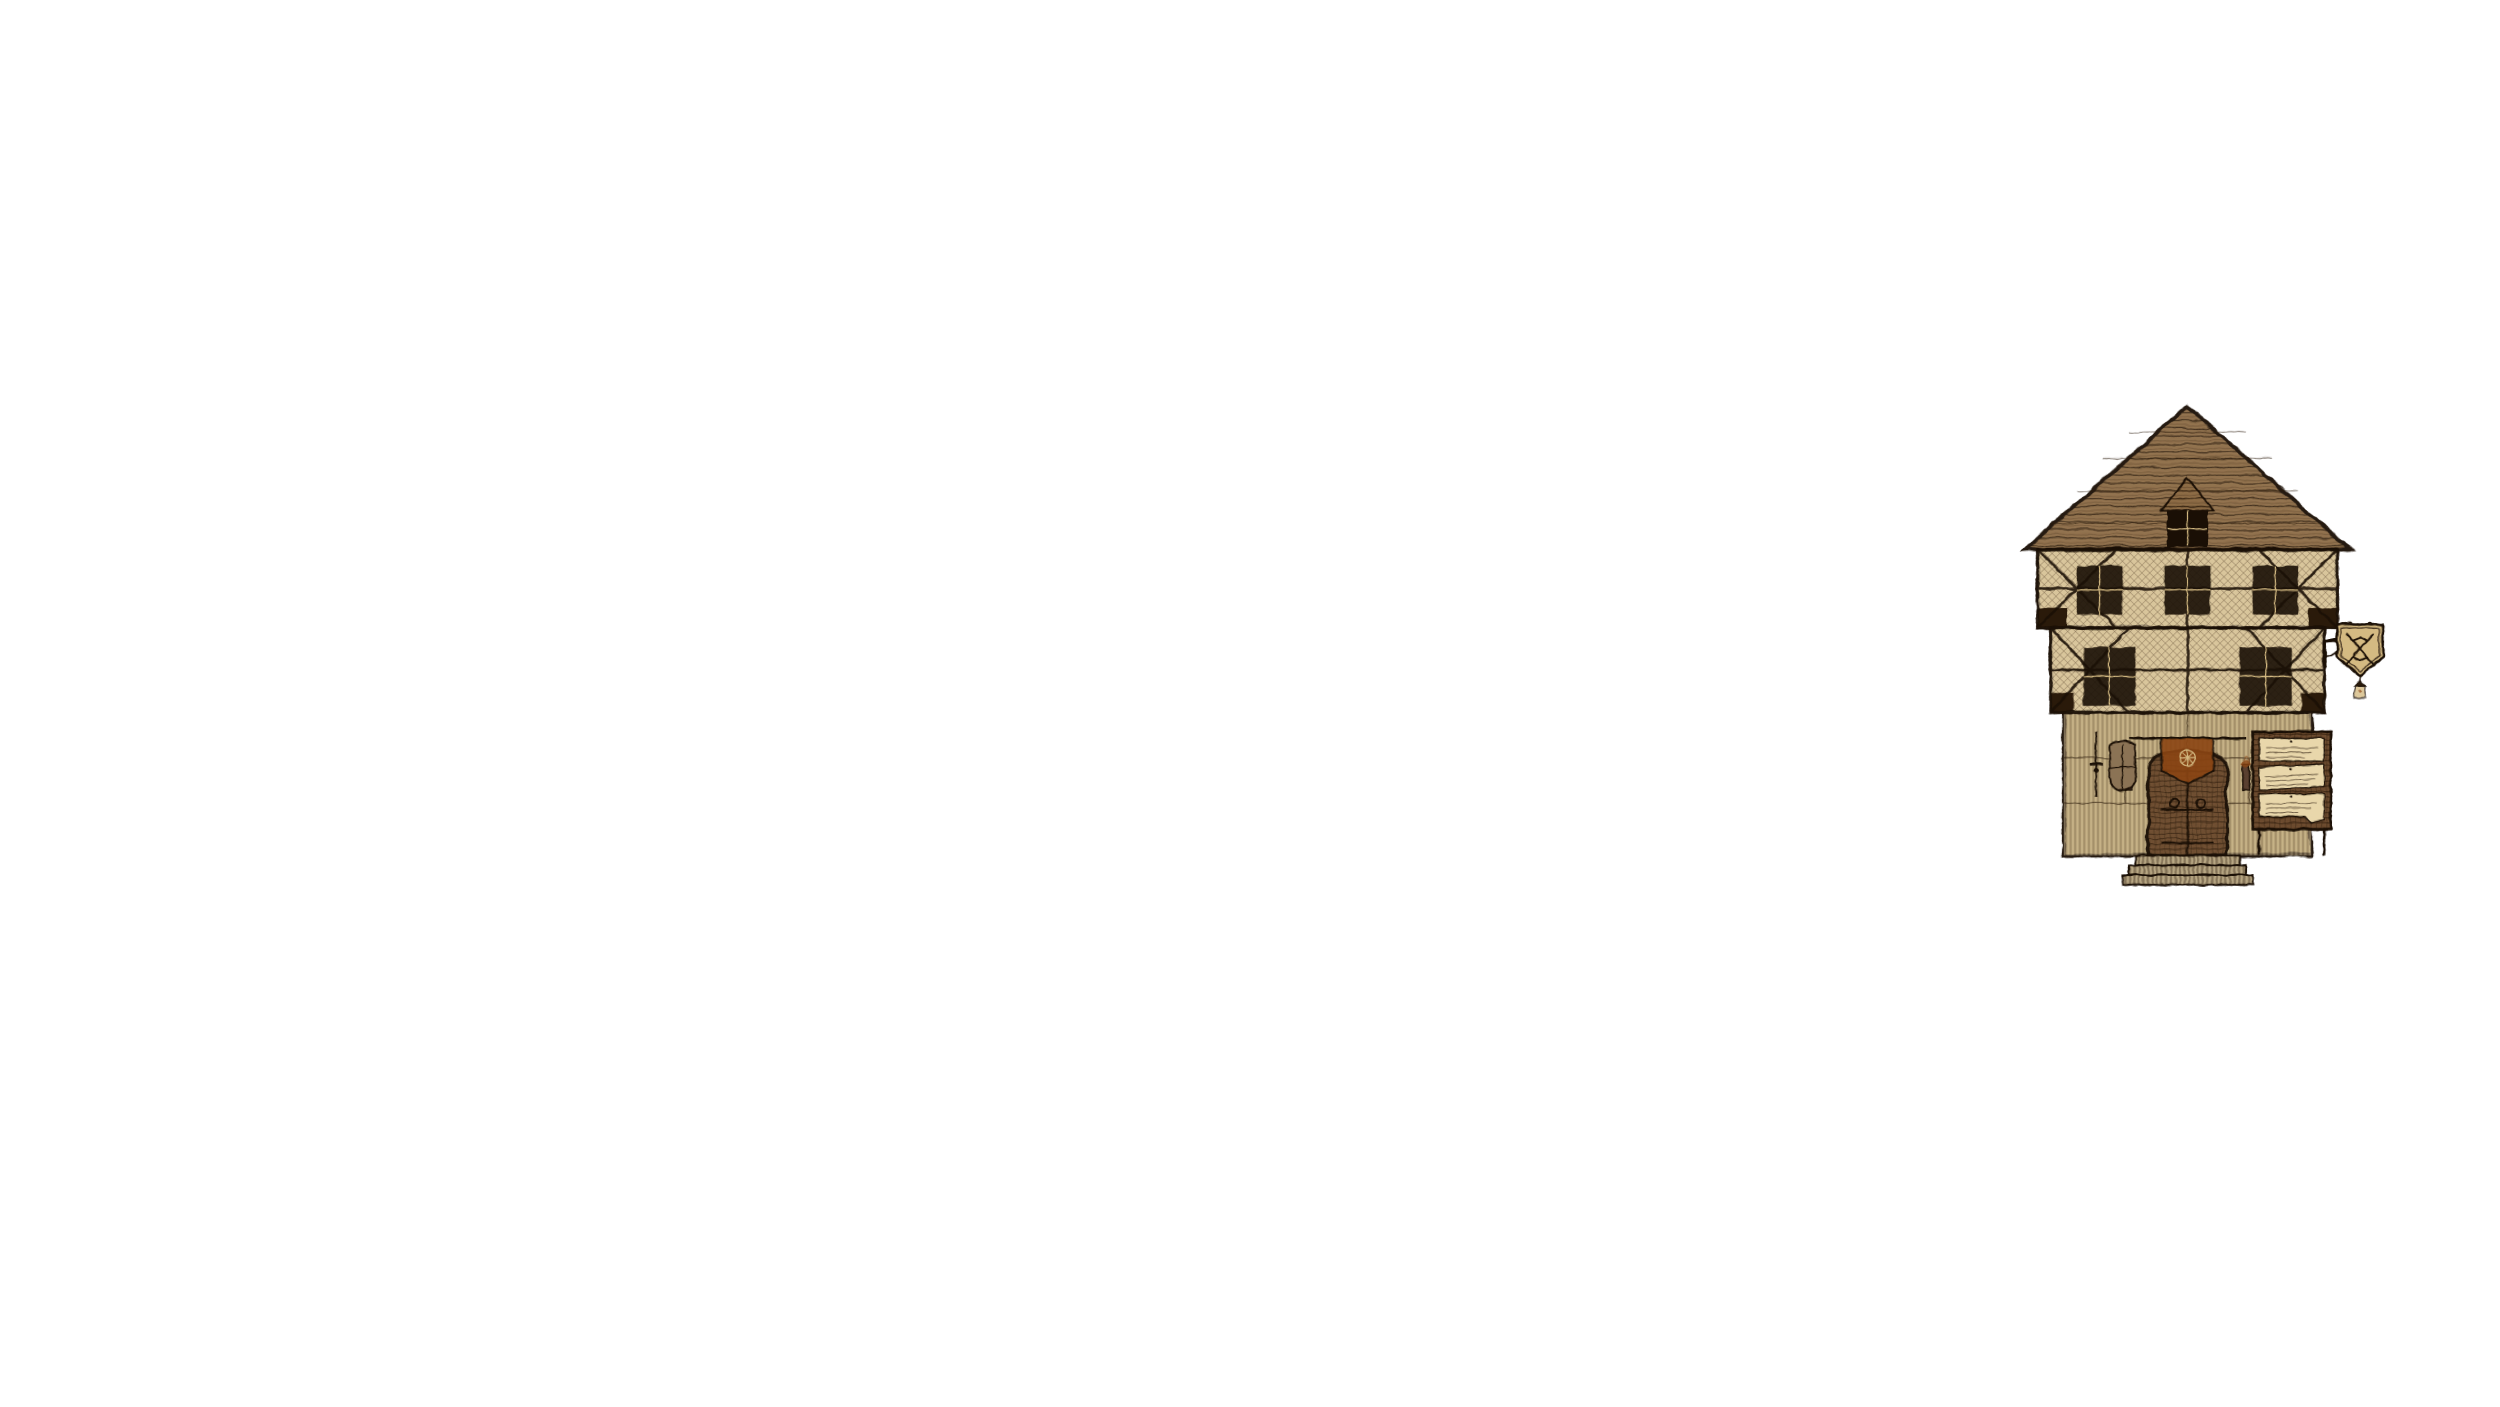
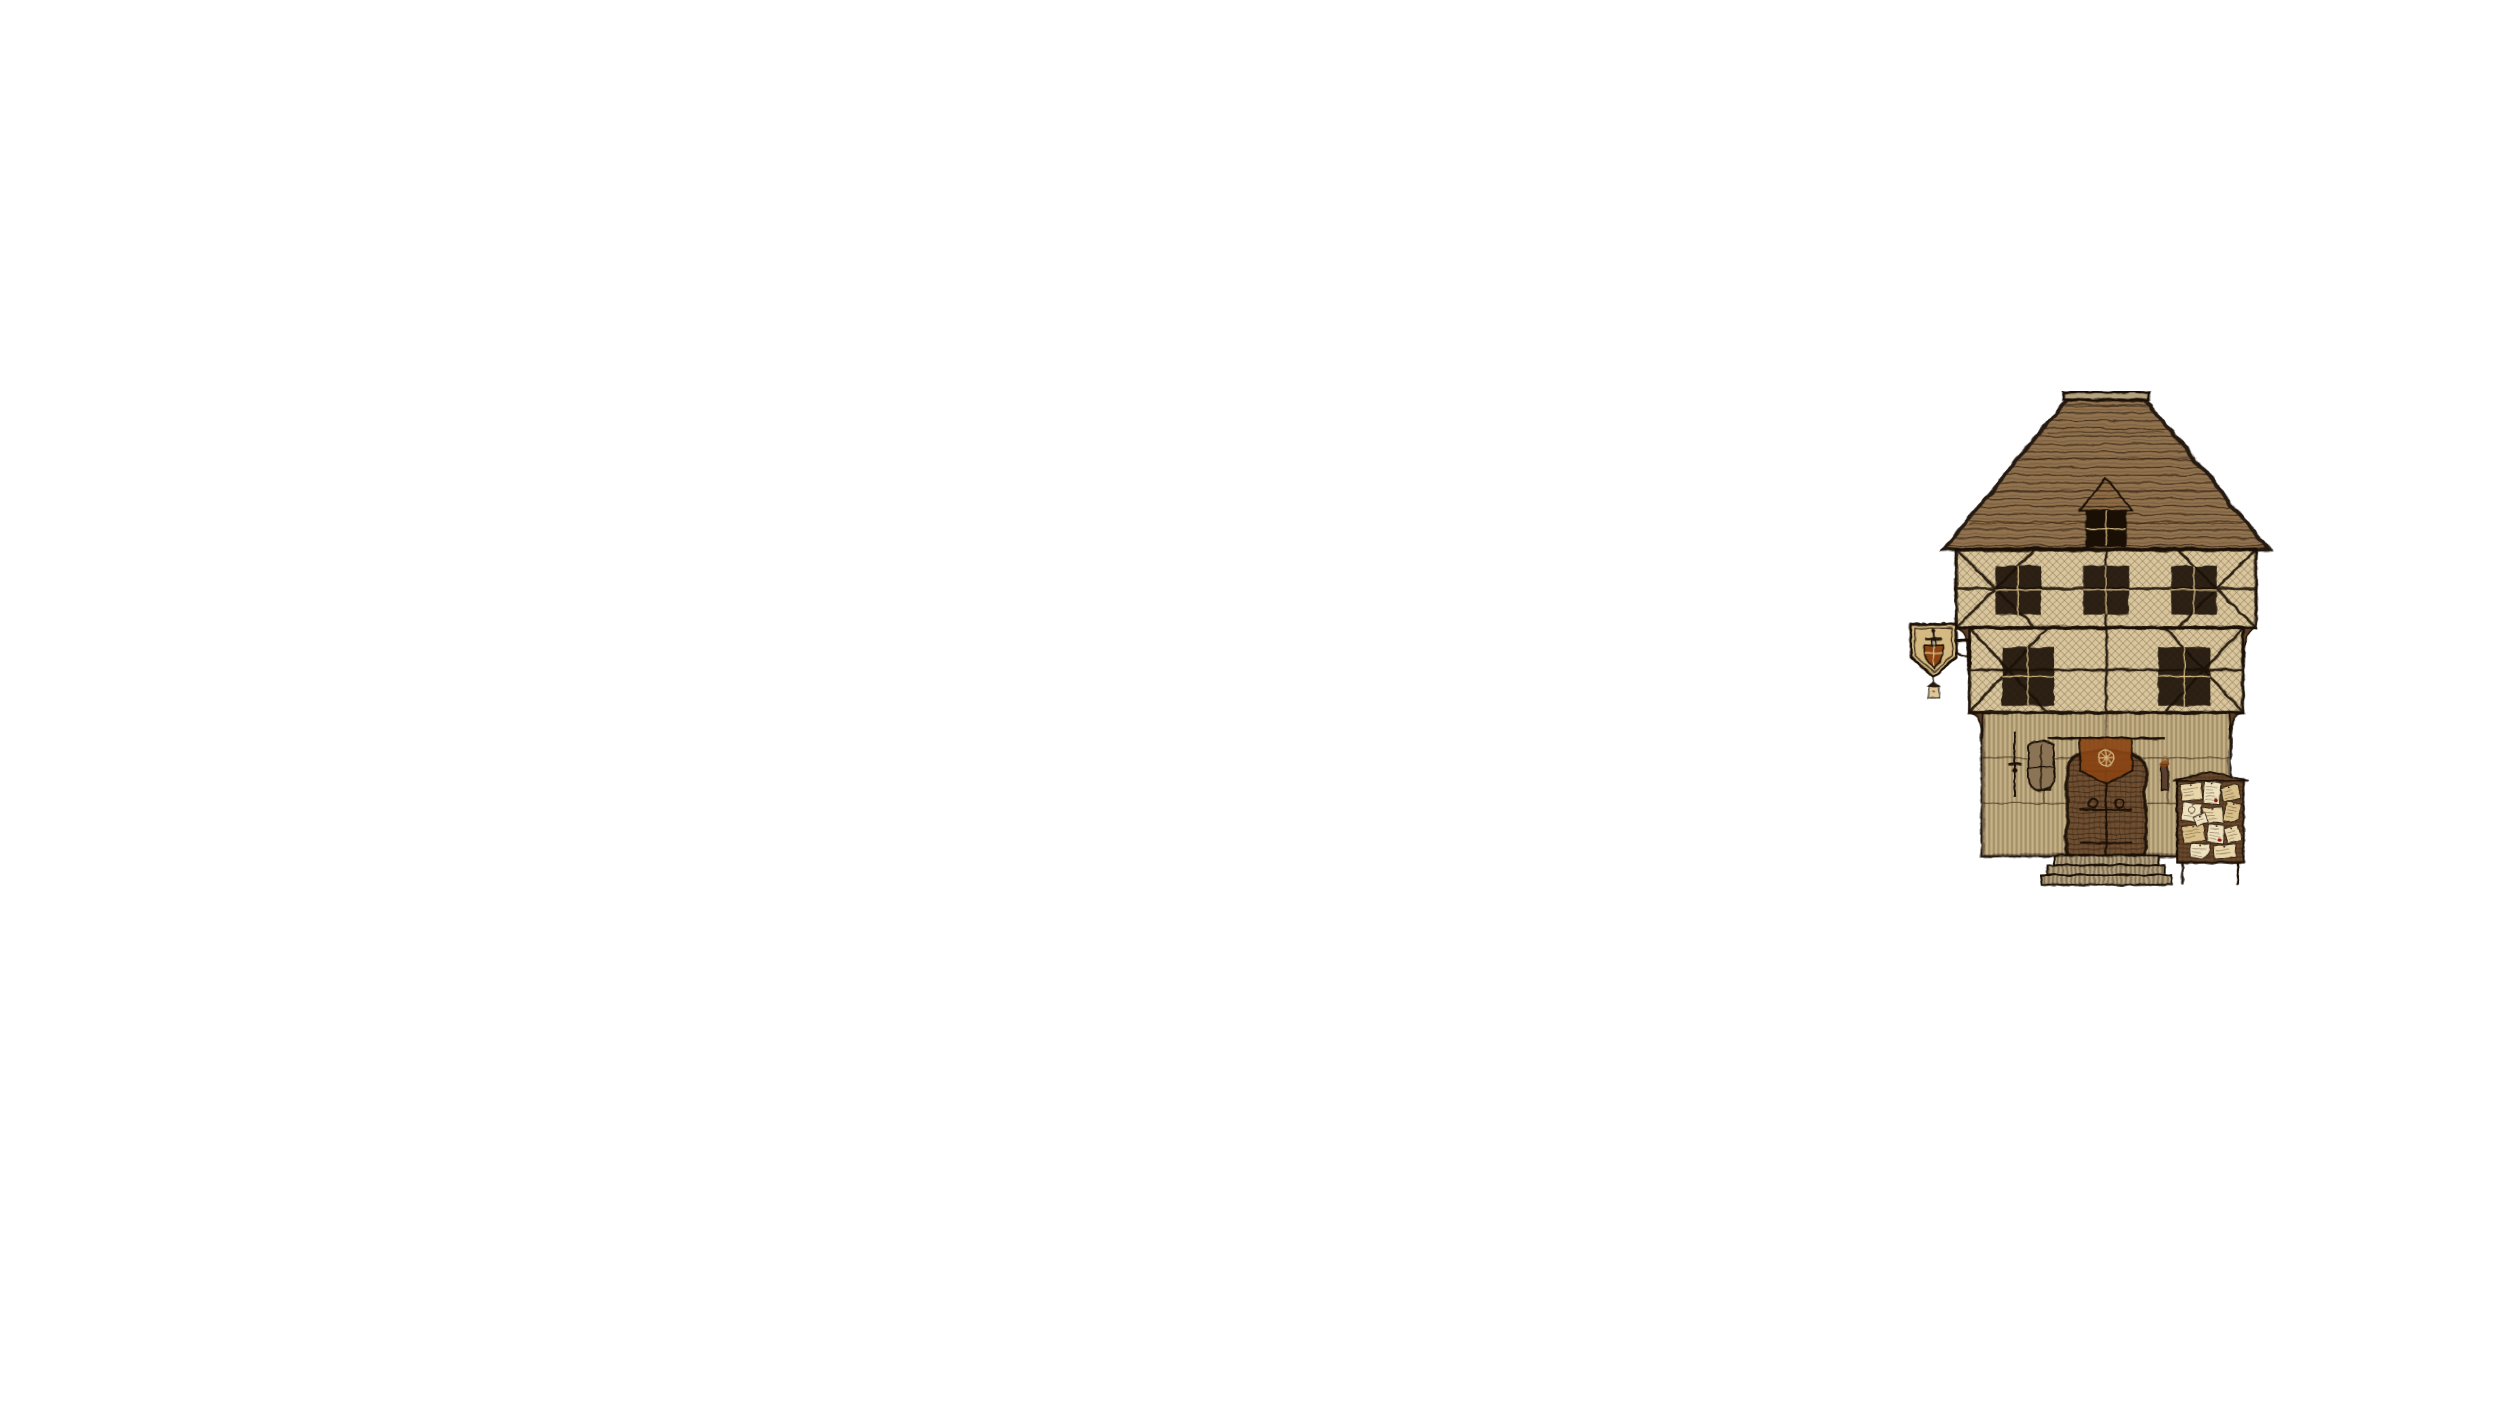
<svg xmlns="http://www.w3.org/2000/svg" viewBox="0 0 3840 2160" width="3840" height="2160">
  <defs>
    <pattern id="hatchStone" patternUnits="userSpaceOnUse" width="7" height="7">
      <rect x="0" y="0" width="7" height="7" fill="#b5a481" />
      <line x1="3.5" y1="0" x2="3.5" y2="7" stroke="#3a2a1a" stroke-width="1.6" opacity="0.8" />
    </pattern>
    <pattern id="hatchTimber" patternUnits="userSpaceOnUse" width="12" height="12">
      <rect x="0" y="0" width="12" height="12" fill="#d9c9a3" />
      <line x1="0" y1="0" x2="12" y2="12" stroke="#3a2a1a" stroke-width="1" opacity="0.5" />
      <line x1="12" y1="0" x2="0" y2="12" stroke="#3a2a1a" stroke-width="1" opacity="0.5" />
    </pattern>
    <pattern id="hatchRoof" patternUnits="userSpaceOnUse" width="10" height="12">
      <rect x="0" y="0" width="10" height="12" fill="#8c6b45" />
      <line x1="0" y1="6" x2="10" y2="6" stroke="#2a1a0a" stroke-width="2" opacity="0.8" />
      <line x1="0" y1="0" x2="10" y2="0" stroke="#2a1a0a" stroke-width="1.2" opacity="0.6" />
    </pattern>
    <pattern id="hatchWood" patternUnits="userSpaceOnUse" width="8" height="8">
      <rect x="0" y="0" width="8" height="8" fill="#6b4a2e" />
      <line x1="0" y1="4" x2="8" y2="4" stroke="#2a1a0a" stroke-width="1.5" opacity="0.7" />
      <line x1="4" y1="0" x2="4" y2="8" stroke="#2a1a0a" stroke-width="1" opacity="0.5" />
    </pattern>
    <filter id="sketchyHeavy" x="-15%" y="-15%" width="130%" height="130%">
      <feTurbulence type="fractalNoise" baseFrequency="0.03 0.04" numOctaves="4" seed="42" result="turb" />
      <feDisplacementMap in="SourceGraphic" in2="turb" scale="8" xChannelSelector="R" yChannelSelector="G" />
    </filter>
    <filter id="sketchyMedium" x="-10%" y="-10%" width="120%" height="120%">
      <feTurbulence type="fractalNoise" baseFrequency="0.05 0.07" numOctaves="3" seed="58" result="turb" />
      <feDisplacementMap in="SourceGraphic" in2="turb" scale="5" xChannelSelector="R" yChannelSelector="G" />
    </filter>
  </defs>
-   <g id="guilde-aventuriers" transform="translate(3170, 844)">
+   <g id="guilde-aventuriers" transform="translate(3045, 844)">
    <rect x="0" y="250" width="380" height="220" fill="#d4ba82" stroke="#1a0f05" stroke-width="6" filter="url(#sketchyHeavy)" opacity="0.95" />
    <rect x="0" y="250" width="380" height="220" fill="url(#hatchStone)" opacity="0.6" />
    <rect x="-20" y="120" width="420" height="130" fill="#d4ba82" stroke="#1a0f05" stroke-width="5" filter="url(#sketchyHeavy)" opacity="0.95" />
    <rect x="-20" y="120" width="420" height="130" fill="url(#hatchTimber)" opacity="0.7" />
    <rect x="-40" y="0" width="460" height="120" fill="#d4ba82" stroke="#1a0f05" stroke-width="5" filter="url(#sketchyHeavy)" opacity="0.95" />
    <rect x="-40" y="0" width="460" height="120" fill="url(#hatchTimber)" opacity="0.7" />
-     <polygon points="-60,0 190,-220 440,0" fill="url(#hatchRoof)" stroke="#1a0f05" stroke-width="6" filter="url(#sketchyHeavy)" opacity="0.95" />
-     <g fill="#2a1a0a" filter="url(#sketchyMedium)">
-       <path d="M 0,250 L -20,250 L -20,220 L 15,220 L 15,250" />
-       <path d="M 380,250 L 400,250 L 400,220 L 365,220 L 365,250" />
-       <path d="M -20,120 L -40,120 L -40,90 L 5,90 L 5,120" />
-       <path d="M 400,120 L 420,120 L 420,90 L 375,90 L 375,120" />
+     <polygon points="-60,0 130,-230 250,-230 440,0" fill="url(#hatchRoof)" stroke="#1a0f05" stroke-width="6" filter="url(#sketchyHeavy)" opacity="0.95" />
+     <rect x="124" y="-242" width="132" height="12" fill="#b5a481" stroke="#1a0f05" stroke-width="4" filter="url(#sketchyMedium)" />
+     <g fill="#5a3d24" stroke="#1a0f05" stroke-width="2.5" stroke-linejoin="round" filter="url(#sketchyMedium)">
+       <path d="M 0,250 L -20,250 A 20,40 0 0 1 0,290 Z" />
+       <path d="M 380,250 L 400,250 A 20,40 0 0 0 380,290 Z" />
+       <path d="M -20,120 L -40,120 A 20,60 0 0 1 -20,180 Z" />
+       <path d="M 400,120 L 420,120 A 20,60 0 0 0 400,180 Z" />
    </g>
    <g fill="none" stroke="#1a0f05" stroke-width="4" filter="url(#sketchyMedium)" opacity="0.9">
      <rect x="-20" y="120" width="420" height="130" />
      <line x1="-20" y1="120" x2="100" y2="250" />
      <line x1="100" y1="120" x2="-20" y2="250" />
      <line x1="280" y1="120" x2="400" y2="250" />
      <line x1="400" y1="120" x2="280" y2="250" />
      <line x1="190" y1="120" x2="190" y2="250" />
      <line x1="-20" y1="185" x2="400" y2="185" />
    </g>
    <g fill="none" stroke="#1a0f05" stroke-width="4" filter="url(#sketchyMedium)" opacity="0.9">
      <rect x="-40" y="0" width="460" height="120" />
      <line x1="-40" y1="0" x2="80" y2="120" />
      <line x1="80" y1="0" x2="-40" y2="120" />
      <line x1="300" y1="0" x2="420" y2="120" />
      <line x1="420" y1="0" x2="300" y2="120" />
      <line x1="190" y1="0" x2="190" y2="120" />
      <line x1="-40" y1="60" x2="420" y2="60" />
    </g>
    <g stroke="#2a1a0a" stroke-width="2" opacity="0.6" filter="url(#sketchyMedium)">
      <line x1="0" y1="320" x2="380" y2="320" />
      <line x1="0" y1="390" x2="380" y2="390" />
      <line x1="190" y1="250" x2="190" y2="320" />
      <line x1="95" y1="320" x2="95" y2="390" />
      <line x1="285" y1="320" x2="285" y2="390" />
    </g>
    <g stroke="#2a1a0a" stroke-width="1.5" opacity="0.6" filter="url(#sketchyMedium)">
      <line x1="-20" y1="-40" x2="400" y2="-40" />
      <line x1="20" y1="-90" x2="360" y2="-90" />
      <line x1="60" y1="-140" x2="320" y2="-140" />
      <line x1="100" y1="-180" x2="280" y2="-180" />
+       <line x1="125" y1="-220" x2="255" y2="-220" />
    </g>
    <path d="M 130,470 L 130,340 Q 130,310 190,310 Q 250,310 250,340 L 250,470 Z" fill="url(#hatchWood)" stroke="#1a0f05" stroke-width="5" filter="url(#sketchyHeavy)" opacity="0.95" />
    <g stroke="#1a0f05" stroke-width="3" filter="url(#sketchyMedium)">
      <line x1="150" y1="340" x2="230" y2="340" />
      <line x1="150" y1="400" x2="230" y2="400" />
      <line x1="150" y1="450" x2="230" y2="450" />
      <line x1="190" y1="310" x2="190" y2="470" />
    </g>
    <circle cx="170" cy="390" r="7" fill="none" stroke="#1a0f05" stroke-width="3" filter="url(#sketchyMedium)" />
    <circle cx="210" cy="390" r="7" fill="none" stroke="#1a0f05" stroke-width="3" filter="url(#sketchyMedium)" />
    <g filter="url(#sketchyMedium)">
      <rect x="30" y="150" width="80" height="90" fill="#1a0f05" opacity="0.9" />
      <rect x="270" y="150" width="80" height="90" fill="#1a0f05" opacity="0.9" />
      <line x1="70" y1="150" x2="70" y2="240" stroke="#d4ba82" stroke-width="2" />
      <line x1="30" y1="195" x2="110" y2="195" stroke="#d4ba82" stroke-width="2" />
      <line x1="310" y1="150" x2="310" y2="240" stroke="#d4ba82" stroke-width="2" />
      <line x1="270" y1="195" x2="350" y2="195" stroke="#d4ba82" stroke-width="2" />
    </g>
    <g filter="url(#sketchyMedium)">
      <rect x="20" y="25" width="70" height="75" fill="#1a0f05" opacity="0.9" />
      <rect x="155" y="25" width="70" height="75" fill="#1a0f05" opacity="0.9" />
      <rect x="290" y="25" width="70" height="75" fill="#1a0f05" opacity="0.9" />
      <line x1="55" y1="25" x2="55" y2="100" stroke="#d4ba82" stroke-width="2" />
      <line x1="20" y1="62" x2="90" y2="62" stroke="#d4ba82" stroke-width="2" />
      <line x1="190" y1="25" x2="190" y2="100" stroke="#d4ba82" stroke-width="2" />
      <line x1="155" y1="62" x2="225" y2="62" stroke="#d4ba82" stroke-width="2" />
      <line x1="325" y1="25" x2="325" y2="100" stroke="#d4ba82" stroke-width="2" />
      <line x1="290" y1="62" x2="360" y2="62" stroke="#d4ba82" stroke-width="2" />
    </g>
    <g filter="url(#sketchyMedium)">
      <polygon points="150,-60 190,-110 230,-60" fill="url(#hatchRoof)" stroke="#1a0f05" stroke-width="3" />
      <rect x="160" y="-60" width="60" height="55" fill="#1a0f05" stroke="#1a0f05" stroke-width="3" />
      <line x1="190" y1="-60" x2="190" y2="-5" stroke="#d4ba82" stroke-width="2" />
      <line x1="160" y1="-32" x2="220" y2="-32" stroke="#d4ba82" stroke-width="2" />
    </g>
    <g filter="url(#sketchyMedium)">
      <rect x="110" y="470" width="160" height="15" fill="url(#hatchStone)" stroke="#1a0f05" stroke-width="3" />
      <rect x="100" y="485" width="180" height="15" fill="url(#hatchStone)" stroke="#1a0f05" stroke-width="3" />
      <rect x="90" y="500" width="200" height="15" fill="url(#hatchStone)" stroke="#1a0f05" stroke-width="3" />
    </g>
    <g filter="url(#sketchyMedium)">
      <rect x="95" y="330" width="10" height="40" fill="#5a4030" stroke="#1a0f05" stroke-width="2" />
      <path d="M 92,330 Q 100,315 108,330 Q 100,340 92,330" fill="#8b4513" opacity="0.8" />
      <path d="M 95,325 Q 100,310 105,325" fill="none" stroke="#8b4513" stroke-width="1.5" opacity="0.6" />
      <rect x="275" y="330" width="10" height="40" fill="#5a4030" stroke="#1a0f05" stroke-width="2" />
      <path d="M 272,330 Q 280,315 288,330 Q 280,340 272,330" fill="#8b4513" opacity="0.8" />
      <path d="M 275,325 Q 280,310 285,325" fill="none" stroke="#8b4513" stroke-width="1.5" opacity="0.6" />
    </g>
    <g filter="url(#sketchyMedium)">
      <line x1="50" y1="280" x2="50" y2="380" stroke="#1a0f05" stroke-width="3" />
      <line x1="40" y1="330" x2="60" y2="330" stroke="#1a0f05" stroke-width="4" />
      <circle cx="50" cy="340" r="4" fill="#1a0f05" />
      <path d="M 70,300 L 70,350 Q 70,370 90,370 Q 110,370 110,350 L 110,300 Q 90,290 70,300 Z" fill="#8b7355" stroke="#1a0f05" stroke-width="3" />
      <line x1="90" y1="300" x2="90" y2="370" stroke="#1a0f05" stroke-width="2" />
      <line x1="70" y1="335" x2="110" y2="335" stroke="#1a0f05" stroke-width="2" />
    </g>
-     <g id="tableau-quetes" filter="url(#sketchyMedium)">
+     <g id="tableau-quetes" transform="translate(350,515) scale(0.85) translate(-350,-470)" filter="url(#sketchyMedium)">
      <rect x="290" y="280" width="120" height="150" fill="url(#hatchWood)" stroke="#1a0f05" stroke-width="4" />
      <line x1="300" y1="430" x2="300" y2="470" stroke="#1a0f05" stroke-width="4" />
      <line x1="400" y1="430" x2="400" y2="470" stroke="#1a0f05" stroke-width="4" />
-       <rect x="300" y="290" width="100" height="35" fill="#e9d7ab" stroke="#1a0f05" stroke-width="2" />
-       <circle cx="350" cy="295" r="2" fill="#1a0f05" />
-       <line x1="310" y1="305" x2="390" y2="305" stroke="#3a2a1a" stroke-width="1.5" opacity="0.7" />
-       <line x1="310" y1="312" x2="380" y2="312" stroke="#3a2a1a" stroke-width="1.5" opacity="0.7" />
-       <line x1="310" y1="319" x2="370" y2="319" stroke="#3a2a1a" stroke-width="1.5" opacity="0.7" />
-       <g transform="rotate(-3, 350, 350)">
-         <rect x="300" y="332" width="100" height="35" fill="#e9d7ab" stroke="#1a0f05" stroke-width="2" />
-         <circle cx="350" cy="337" r="2" fill="#1a0f05" />
-         <line x1="310" y1="347" x2="390" y2="347" stroke="#3a2a1a" stroke-width="1.5" opacity="0.7" />
-         <line x1="310" y1="354" x2="385" y2="354" stroke="#3a2a1a" stroke-width="1.5" opacity="0.7" />
-         <line x1="310" y1="361" x2="375" y2="361" stroke="#3a2a1a" stroke-width="1.5" opacity="0.7" />
-       </g>
-       <path d="M 300,375 L 400,375 L 400,415 L 380,420 L 370,410 L 300,410 Z" fill="#e9d7ab" stroke="#1a0f05" stroke-width="2" />
-       <circle cx="350" cy="380" r="2" fill="#1a0f05" />
-       <line x1="310" y1="390" x2="390" y2="390" stroke="#3a2a1a" stroke-width="1.5" opacity="0.7" />
-       <line x1="310" y1="397" x2="380" y2="397" stroke="#3a2a1a" stroke-width="1.5" opacity="0.7" />
-       <line x1="310" y1="404" x2="360" y2="404" stroke="#3a2a1a" stroke-width="1.5" opacity="0.7" />
+       <path d="M 282,282 L 350,266 L 418,282 Z" fill="url(#hatchWood)" stroke="#1a0f05" stroke-width="3" />
+       <g transform="rotate(-6, 316, 302)">
+         <rect x="297" y="287" width="38" height="30" fill="#e9d7ab" stroke="#1a0f05" stroke-width="1.5" />
+         <line x1="301" y1="296" x2="328.3" y2="296" stroke="#3a2a1a" stroke-width="1" opacity="0.7" />
+         <line x1="301" y1="302" x2="318.7" y2="302" stroke="#3a2a1a" stroke-width="1" opacity="0.7" />
+         <line x1="301" y1="308" x2="321.1" y2="308" stroke="#3a2a1a" stroke-width="1" opacity="0.7" />
+         <circle cx="316" cy="290" r="1.6" fill="#1a0f05" />
+       </g>
+       <g transform="rotate(4, 353, 304)">
+         <rect x="338" y="284" width="30" height="40" fill="#efe2bf" stroke="#1a0f05" stroke-width="1.5" />
+         <line x1="342" y1="293" x2="362.0" y2="293" stroke="#3a2a1a" stroke-width="1" opacity="0.7" />
+         <line x1="342" y1="299" x2="355.0" y2="299" stroke="#3a2a1a" stroke-width="1" opacity="0.7" />
+         <line x1="342" y1="305" x2="356.7" y2="305" stroke="#3a2a1a" stroke-width="1" opacity="0.7" />
+         <line x1="342" y1="311" x2="358.5" y2="311" stroke="#3a2a1a" stroke-width="1" opacity="0.7" />
+         <line x1="342" y1="317" x2="360.3" y2="317" stroke="#3a2a1a" stroke-width="1" opacity="0.7" />
+         <circle cx="361" cy="317" r="3.5" fill="#8b1a1a" />
+         <circle cx="353" cy="287" r="1.6" fill="#1a0f05" />
+       </g>
+       <g transform="rotate(-11, 387, 304)">
+         <rect x="371" y="291" width="32" height="26" fill="#d9c08a" stroke="#1a0f05" stroke-width="1.5" />
+         <line x1="375" y1="300" x2="389.2" y2="300" stroke="#3a2a1a" stroke-width="1" opacity="0.7" />
+         <line x1="375" y1="306" x2="391.1" y2="306" stroke="#3a2a1a" stroke-width="1" opacity="0.7" />
+         <line x1="375" y1="312" x2="393.0" y2="312" stroke="#3a2a1a" stroke-width="1" opacity="0.7" />
+         <circle cx="387" cy="294" r="1.6" fill="#1a0f05" />
+       </g>
+       <g transform="rotate(7, 316, 339)">
+         <rect x="299" y="322" width="34" height="34" fill="#efe2bf" stroke="#1a0f05" stroke-width="1.5" />
+         <circle cx="316" cy="335" r="6" fill="none" stroke="#3a2a1a" stroke-width="1.2" />
+         <line x1="303" y1="346" x2="318.3" y2="346" stroke="#3a2a1a" stroke-width="1" opacity="0.7" />
+         <circle cx="316" cy="325" r="1.6" fill="#1a0f05" />
+       </g>
+       <g transform="rotate(-3, 355, 344)">
+         <rect x="337" y="330" width="36" height="28" fill="#e9d7ab" stroke="#1a0f05" stroke-width="1.5" />
+         <line x1="341" y1="339" x2="356.4" y2="339" stroke="#3a2a1a" stroke-width="1" opacity="0.7" />
+         <line x1="341" y1="345" x2="358.6" y2="345" stroke="#3a2a1a" stroke-width="1" opacity="0.7" />
+         <line x1="341" y1="351" x2="360.9" y2="351" stroke="#3a2a1a" stroke-width="1" opacity="0.7" />
+         <circle cx="355" cy="333" r="1.6" fill="#1a0f05" />
+       </g>
+       <g transform="rotate(12, 389.5, 339)">
+         <path d="M 376,321 L 403,321 L 403,349 L 396,354 L 391,357 L 376,357 Z" fill="#d9c08a" stroke="#1a0f05" stroke-width="1.5" />
+         <line x1="380" y1="330" x2="395.0" y2="330" stroke="#3a2a1a" stroke-width="1" opacity="0.7" />
+         <line x1="380" y1="336" x2="396.5" y2="336" stroke="#3a2a1a" stroke-width="1" opacity="0.7" />
+         <line x1="380" y1="342" x2="390.4" y2="342" stroke="#3a2a1a" stroke-width="1" opacity="0.7" />
+         <line x1="380" y1="348" x2="392.0" y2="348" stroke="#3a2a1a" stroke-width="1" opacity="0.7" />
+         <circle cx="389.5" cy="324" r="1.6" fill="#1a0f05" />
+       </g>
+       <g transform="rotate(-8, 320, 377)">
+         <rect x="300" y="362" width="40" height="30" fill="#d9c08a" stroke="#1a0f05" stroke-width="1.5" />
+         <line x1="304" y1="371" x2="330.6" y2="371" stroke="#3a2a1a" stroke-width="1" opacity="0.7" />
+         <line x1="304" y1="377" x2="333.1" y2="377" stroke="#3a2a1a" stroke-width="1" opacity="0.7" />
+         <line x1="304" y1="383" x2="322.9" y2="383" stroke="#3a2a1a" stroke-width="1" opacity="0.7" />
+         <circle cx="320" cy="365" r="1.6" fill="#1a0f05" />
+       </g>
+       <g transform="rotate(5, 360, 378)">
+         <rect x="345" y="361" width="30" height="34" fill="#efe2bf" stroke="#1a0f05" stroke-width="1.5" />
+         <line x1="349" y1="370" x2="365.5" y2="370" stroke="#3a2a1a" stroke-width="1" opacity="0.7" />
+         <line x1="349" y1="376" x2="367.3" y2="376" stroke="#3a2a1a" stroke-width="1" opacity="0.7" />
+         <line x1="349" y1="382" x2="369.0" y2="382" stroke="#3a2a1a" stroke-width="1" opacity="0.7" />
+         <line x1="349" y1="388" x2="362.0" y2="388" stroke="#3a2a1a" stroke-width="1" opacity="0.7" />
+         <circle cx="368" cy="388" r="3.5" fill="#8b1a1a" />
+         <circle cx="360" cy="364" r="1.6" fill="#1a0f05" />
+       </g>
+       <g transform="rotate(-15, 391, 379)">
+         <rect x="378" y="365" width="26" height="28" fill="#e9d7ab" stroke="#1a0f05" stroke-width="1.5" />
+         <line x1="382" y1="374" x2="396.2" y2="374" stroke="#3a2a1a" stroke-width="1" opacity="0.7" />
+         <line x1="382" y1="380" x2="397.7" y2="380" stroke="#3a2a1a" stroke-width="1" opacity="0.7" />
+         <line x1="382" y1="386" x2="391.9" y2="386" stroke="#3a2a1a" stroke-width="1" opacity="0.7" />
+         <circle cx="391" cy="368" r="1.6" fill="#1a0f05" />
+       </g>
+       <g transform="rotate(3, 331, 409)">
+         <path d="M 314,396 L 348,396 L 348,414 L 341,419 L 336,422 L 314,422 Z" fill="#efe2bf" stroke="#1a0f05" stroke-width="1.5" />
+         <line x1="318" y1="405" x2="341.7" y2="405" stroke="#3a2a1a" stroke-width="1" opacity="0.7" />
+         <line x1="318" y1="411" x2="333.3" y2="411" stroke="#3a2a1a" stroke-width="1" opacity="0.7" />
+         <line x1="318" y1="417" x2="335.4" y2="417" stroke="#3a2a1a" stroke-width="1" opacity="0.7" />
+         <circle cx="331" cy="399" r="1.6" fill="#1a0f05" />
+       </g>
+       <g transform="rotate(-5, 376, 410)">
+         <rect x="356" y="398" width="40" height="24" fill="#e9d7ab" stroke="#1a0f05" stroke-width="1.5" />
+         <line x1="360" y1="407" x2="384.0" y2="407" stroke="#3a2a1a" stroke-width="1" opacity="0.7" />
+         <line x1="360" y1="413" x2="386.6" y2="413" stroke="#3a2a1a" stroke-width="1" opacity="0.7" />
+         <circle cx="376" cy="401" r="1.6" fill="#1a0f05" />
+       </g>
+       <g transform="rotate(-20, 333, 352)">
+         <rect x="322" y="343" width="22" height="18" fill="#efe2bf" stroke="#1a0f05" stroke-width="1.5" />
+         <line x1="326" y1="352" x2="337.1" y2="352" stroke="#3a2a1a" stroke-width="1" opacity="0.7" />
+         <circle cx="333" cy="346" r="1.6" fill="#1a0f05" />
+       </g>
    </g>
    <g filter="url(#sketchyMedium)">
      <line x1="100" y1="290" x2="280" y2="290" stroke="#1a0f05" stroke-width="4" />
      <path d="M 150,290 L 230,290 L 230,340 L 190,360 L 150,340 Z" fill="#8b4513" stroke="#1a0f05" stroke-width="3" opacity="0.9" />
      <circle cx="190" cy="320" r="12" fill="none" stroke="#d4ba82" stroke-width="2" />
      <line x1="190" y1="308" x2="190" y2="332" stroke="#d4ba82" stroke-width="2" />
      <line x1="178" y1="320" x2="202" y2="320" stroke="#d4ba82" stroke-width="2" />
      <line x1="182" y1="312" x2="198" y2="328" stroke="#d4ba82" stroke-width="1.5" />
      <line x1="198" y1="312" x2="182" y2="328" stroke="#d4ba82" stroke-width="1.5" />
    </g>
    <g id="enseigne-guilde" filter="url(#sketchyMedium)">
-       <path d="M 400,180 L 400,140 L 480,140" fill="none" stroke="#1a0f05" stroke-width="5" stroke-linecap="round" stroke-linejoin="round" />
-       <path d="M 400,165 Q 425,165 425,140" fill="none" stroke="#1a0f05" stroke-width="3" stroke-linecap="round" />
-       <line x1="480" y1="140" x2="485" y2="135" stroke="#1a0f05" stroke-width="3" stroke-linecap="round" />
-       <line x1="435" y1="140" x2="440" y2="115" stroke="#1a0f05" stroke-width="2.5" stroke-dasharray="4,2" />
-       <line x1="475" y1="140" x2="470" y2="115" stroke="#1a0f05" stroke-width="2.5" stroke-dasharray="4,2" />
-       <circle cx="440" cy="115" r="3" fill="none" stroke="#1a0f05" stroke-width="2" />
-       <circle cx="470" cy="115" r="3" fill="none" stroke="#1a0f05" stroke-width="2" />
-       <path d="M 420,115 L 490,115 L 490,165 L 455,195 L 420,165 Z" fill="#d4ba82" stroke="#1a0f05" stroke-width="4" stroke-linejoin="round" />
-       <path d="M 426,121 L 484,121 L 484,163 L 455,188 L 426,163 Z" fill="none" stroke="#3a2a1a" stroke-width="2" stroke-linejoin="round" />
-       <g stroke="#1a0f05" stroke-width="3" stroke-linecap="round">
-         <line x1="435" y1="130" x2="475" y2="175" />
-         <line x1="475" y1="130" x2="435" y2="175" />
-         <line x1="445" y1="140" x2="455" y2="135" stroke-width="3" />
-         <line x1="465" y1="140" x2="455" y2="135" stroke-width="3" />
-         <line x1="445" y1="165" x2="455" y2="170" stroke-width="3" />
-         <line x1="465" y1="165" x2="455" y2="170" stroke-width="3" />
-       </g>
-       <line x1="455" y1="195" x2="455" y2="210" stroke="#1a0f05" stroke-width="2" />
-       <polygon points="448,210 462,210 464,228 446,228" fill="#d4ba82" stroke="#1a0f05" stroke-width="2" opacity="0.8" />
-       <polygon points="446,210 455,203 464,210" fill="#2a1a0a" stroke="#1a0f05" stroke-width="1.5" />
-       <path d="M 452,218 Q 455,214 458,218 Q 455,222 452,218" fill="#8b4513" opacity="0.7" />
+       <g transform="translate(380,0) scale(-1,1)">
+         <path d="M 400,180 L 400,140 L 480,140" fill="none" stroke="#1a0f05" stroke-width="5" stroke-linecap="round" stroke-linejoin="round" />
+         <path d="M 400,165 Q 425,165 425,140" fill="none" stroke="#1a0f05" stroke-width="3" stroke-linecap="round" />
+         <line x1="480" y1="140" x2="485" y2="135" stroke="#1a0f05" stroke-width="3" stroke-linecap="round" />
+         <line x1="435" y1="140" x2="440" y2="115" stroke="#1a0f05" stroke-width="2.5" stroke-dasharray="4,2" />
+         <line x1="475" y1="140" x2="470" y2="115" stroke="#1a0f05" stroke-width="2.5" stroke-dasharray="4,2" />
+         <circle cx="440" cy="115" r="3" fill="none" stroke="#1a0f05" stroke-width="2" />
+         <circle cx="470" cy="115" r="3" fill="none" stroke="#1a0f05" stroke-width="2" />
+         <path d="M 420,115 L 490,115 L 490,165 L 455,195 L 420,165 Z" fill="#d4ba82" stroke="#1a0f05" stroke-width="4" stroke-linejoin="round" />
+         <path d="M 426,121 L 484,121 L 484,163 L 455,188 L 426,163 Z" fill="none" stroke="#3a2a1a" stroke-width="2" stroke-linejoin="round" />
+         <line x1="455" y1="195" x2="455" y2="210" stroke="#1a0f05" stroke-width="2" />
+         <polygon points="448,210 462,210 464,228 446,228" fill="#d4ba82" stroke="#1a0f05" stroke-width="2" opacity="0.8" />
+         <polygon points="446,210 455,203 464,210" fill="#2a1a0a" stroke="#1a0f05" stroke-width="1.5" />
+         <path d="M 452,218 Q 455,214 458,218 Q 455,222 452,218" fill="#8b4513" opacity="0.7" />
+       </g>
+       <g stroke="#1a0f05" stroke-linecap="round" stroke-linejoin="round">
+         <path d="M -78,139 L -72,139 L -72,176 L -75,183 L -78,176 Z" fill="#b9b1a0" stroke-width="2" />
+         <line x1="-87" y1="138" x2="-63" y2="138" stroke-width="3.5" />
+         <line x1="-75" y1="137" x2="-75" y2="127" stroke-width="3" />
+         <circle cx="-75" cy="125" r="2.5" fill="#1a0f05" stroke-width="1" />
+         <path d="M -89,147 L -61,147 L -61,160 Q -61,172 -75,179 Q -89,172 -89,160 Z" fill="#8b4513" stroke-width="2.5" />
+         <line x1="-75" y1="148" x2="-75" y2="177" stroke="#d4ba82" stroke-width="2" />
+         <line x1="-88" y1="159" x2="-62" y2="159" stroke="#d4ba82" stroke-width="2" />
+       </g>
    </g>
  </g>
</svg>
